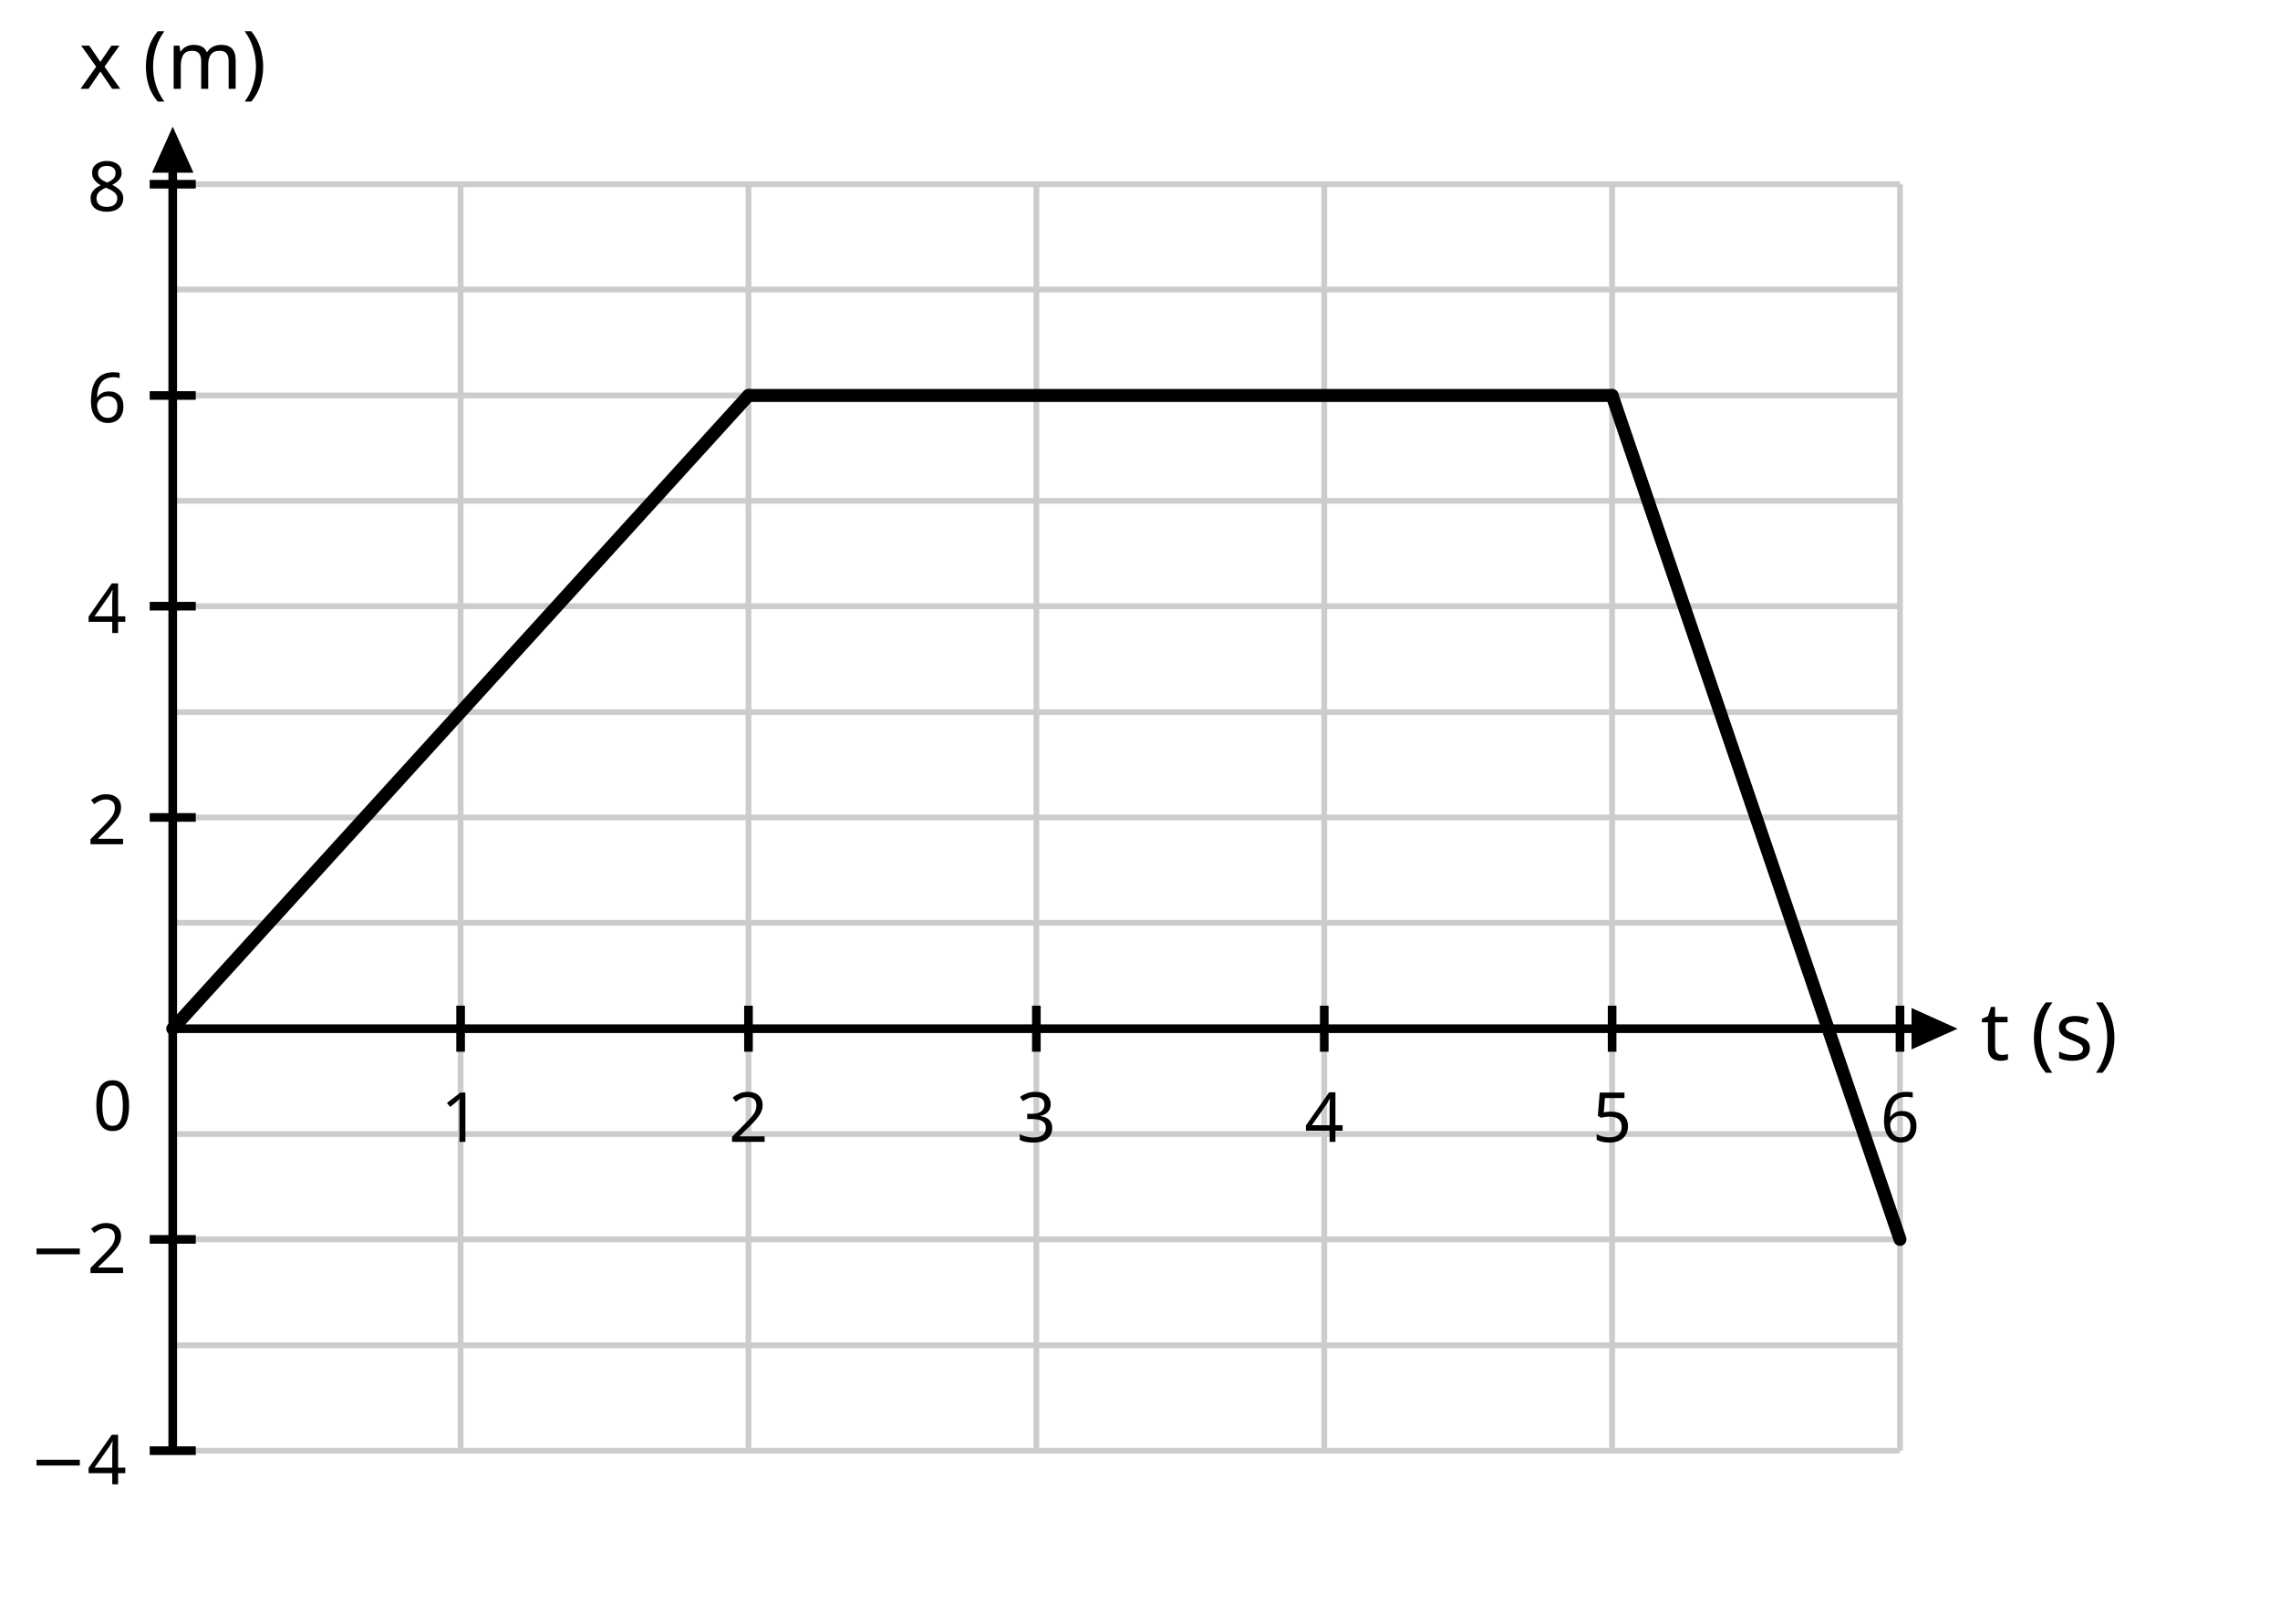
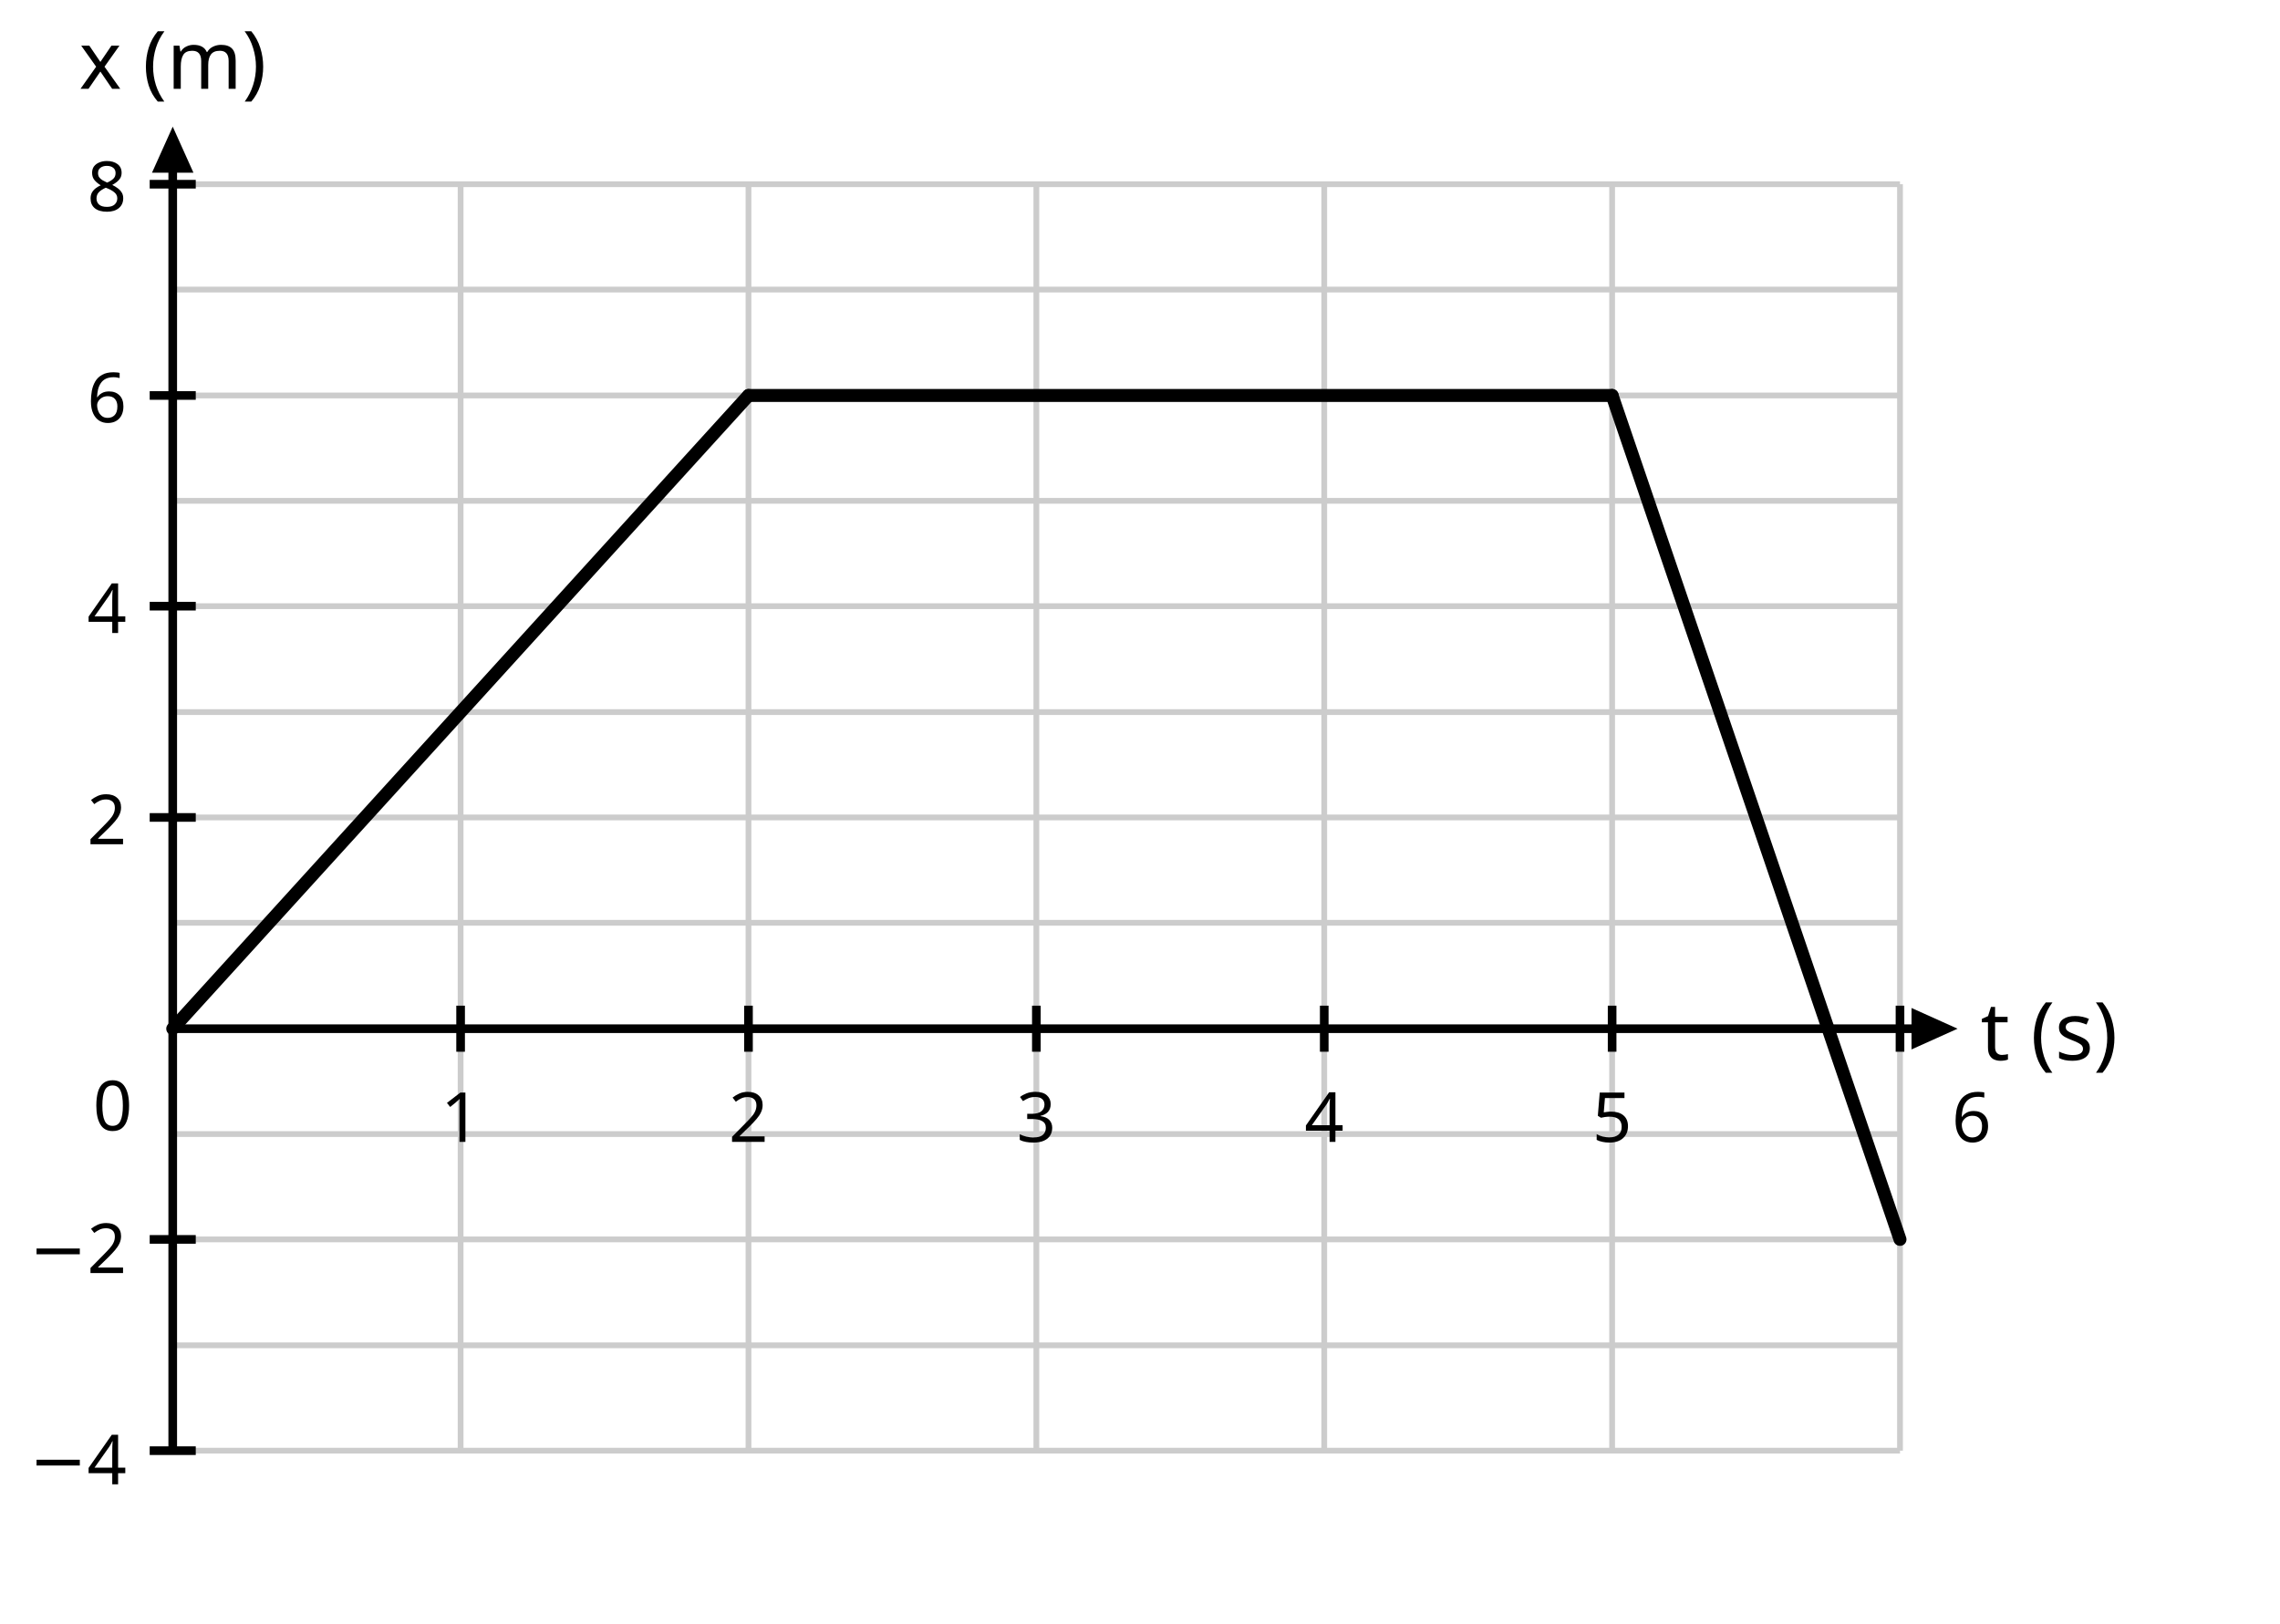
<svg xmlns="http://www.w3.org/2000/svg" viewBox="0 0 396 282">
  <path d="M80 252V32M130 252V32M180 252V32M230 252V32M280 252V32M330 252V32M30 252H330M30 233.7H330M30 215.3H330M30 197H330M30 160.3H330M30 142H330M30 123.7H330M30 105.3H330M30 87H330M30 68.7H330M30 50.3H330M30 32H330" fill="none" stroke="currentColor" stroke-width="1" stroke-opacity="0.2" />
  <line x1="30" y1="178.7" x2="333.6" y2="178.7" stroke="currentColor" stroke-width="1.5" />
  <polygon points="340,178.7 332,182.3 332,175.1" fill="currentColor" stroke="none" />
  <line x1="30" y1="252" x2="30" y2="28.4" stroke="currentColor" stroke-width="1.5" />
  <polygon points="30,22 33.6,30 26.4,30" fill="currentColor" stroke="none" />
  <text x="80" y="193.7" fill="currentColor" font-size="12" font-family="sans-serif" text-anchor="middle" dominant-baseline="central">1</text>
  <text x="130" y="193.7" fill="currentColor" font-size="12" font-family="sans-serif" text-anchor="middle" dominant-baseline="central">2</text>
  <text x="180" y="193.7" fill="currentColor" font-size="12" font-family="sans-serif" text-anchor="middle" dominant-baseline="central">3</text>
  <text x="230" y="193.7" fill="currentColor" font-size="12" font-family="sans-serif" text-anchor="middle" dominant-baseline="central">4</text>
  <text x="280" y="193.7" fill="currentColor" font-size="12" font-family="sans-serif" text-anchor="middle" dominant-baseline="central">5</text>
-   <text x="330" y="193.7" fill="currentColor" font-size="12" font-family="sans-serif" text-anchor="middle" dominant-baseline="central">6</text>
+   <text x="330" y="193.7" fill="currentColor" font-size="12" font-family="sans-serif" text-anchor="middle" dominant-baseline="central" />
  <text x="22" y="252" fill="currentColor" font-size="12" font-family="sans-serif" text-anchor="end" dominant-baseline="central">−4</text>
  <text x="22" y="215.3" fill="currentColor" font-size="12" font-family="sans-serif" text-anchor="end" dominant-baseline="central">−2</text>
  <text x="22" y="142" fill="currentColor" font-size="12" font-family="sans-serif" text-anchor="end" dominant-baseline="central">2</text>
  <text x="22" y="105.3" fill="currentColor" font-size="12" font-family="sans-serif" text-anchor="end" dominant-baseline="central">4</text>
  <text x="22" y="68.7" fill="currentColor" font-size="12" font-family="sans-serif" text-anchor="end" dominant-baseline="central">6</text>
  <text x="22" y="32" fill="currentColor" font-size="12" font-family="sans-serif" text-anchor="end" dominant-baseline="central">8</text>
  <path d="M80 174.7V182.7M130 174.7V182.7M180 174.7V182.7M230 174.7V182.7M280 174.7V182.7M330 174.7V182.7M26 252H34M26 215.3H34M26 142H34M26 105.3H34M26 68.7H34M26 32H34" fill="none" stroke="currentColor" stroke-width="1.5" />
  <text x="23" y="191.7" fill="currentColor" font-size="12" font-family="sans-serif" text-anchor="end" dominant-baseline="central">0</text>
  <text x="344" y="178.7" fill="currentColor" font-size="14" font-family="sans-serif" text-anchor="start" dominant-baseline="central">t (s)</text>
  <text x="30" y="10" fill="currentColor" font-size="14" font-family="sans-serif" text-anchor="middle" dominant-baseline="central">x (m)</text>
  <line x1="30" y1="178.7" x2="130" y2="68.7" stroke="currentColor" stroke-width="2.25" stroke-linecap="round" />
  <line x1="130" y1="68.7" x2="280" y2="68.7" stroke="currentColor" stroke-width="2.25" stroke-linecap="round" />
  <line x1="280" y1="68.7" x2="330" y2="215.3" stroke="currentColor" stroke-width="2.25" stroke-linecap="round" />
+   <text x="339" y="193.7" fill="currentColor" font-size="12" font-family="sans-serif" text-anchor="start" dominant-baseline="central">6</text>
</svg>
